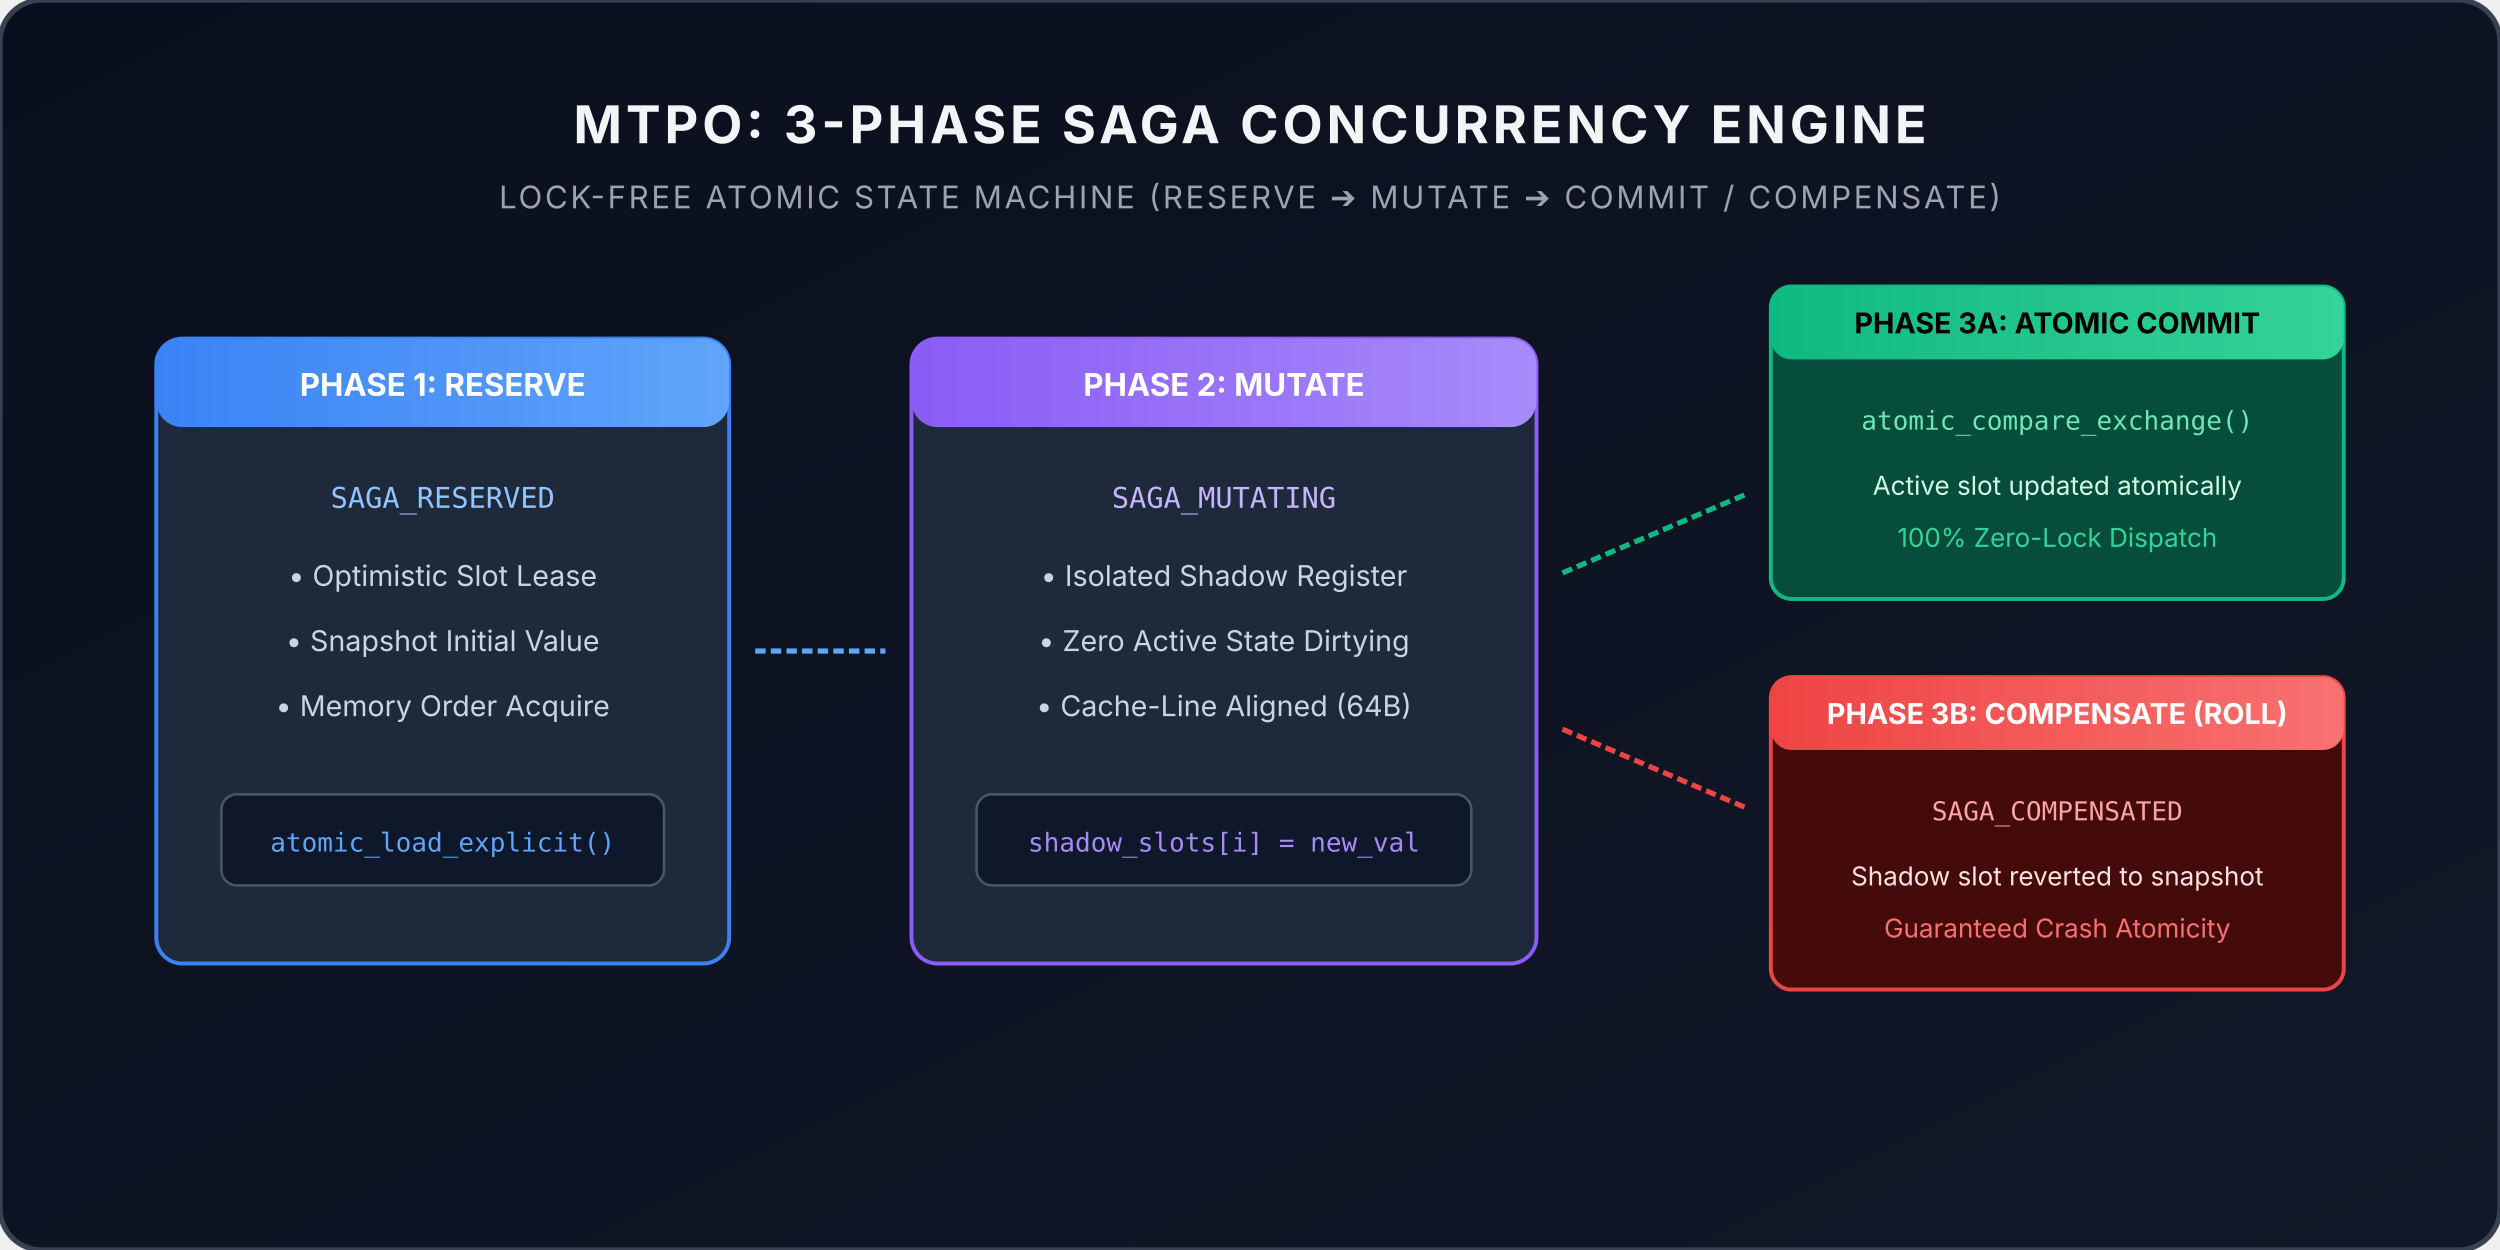
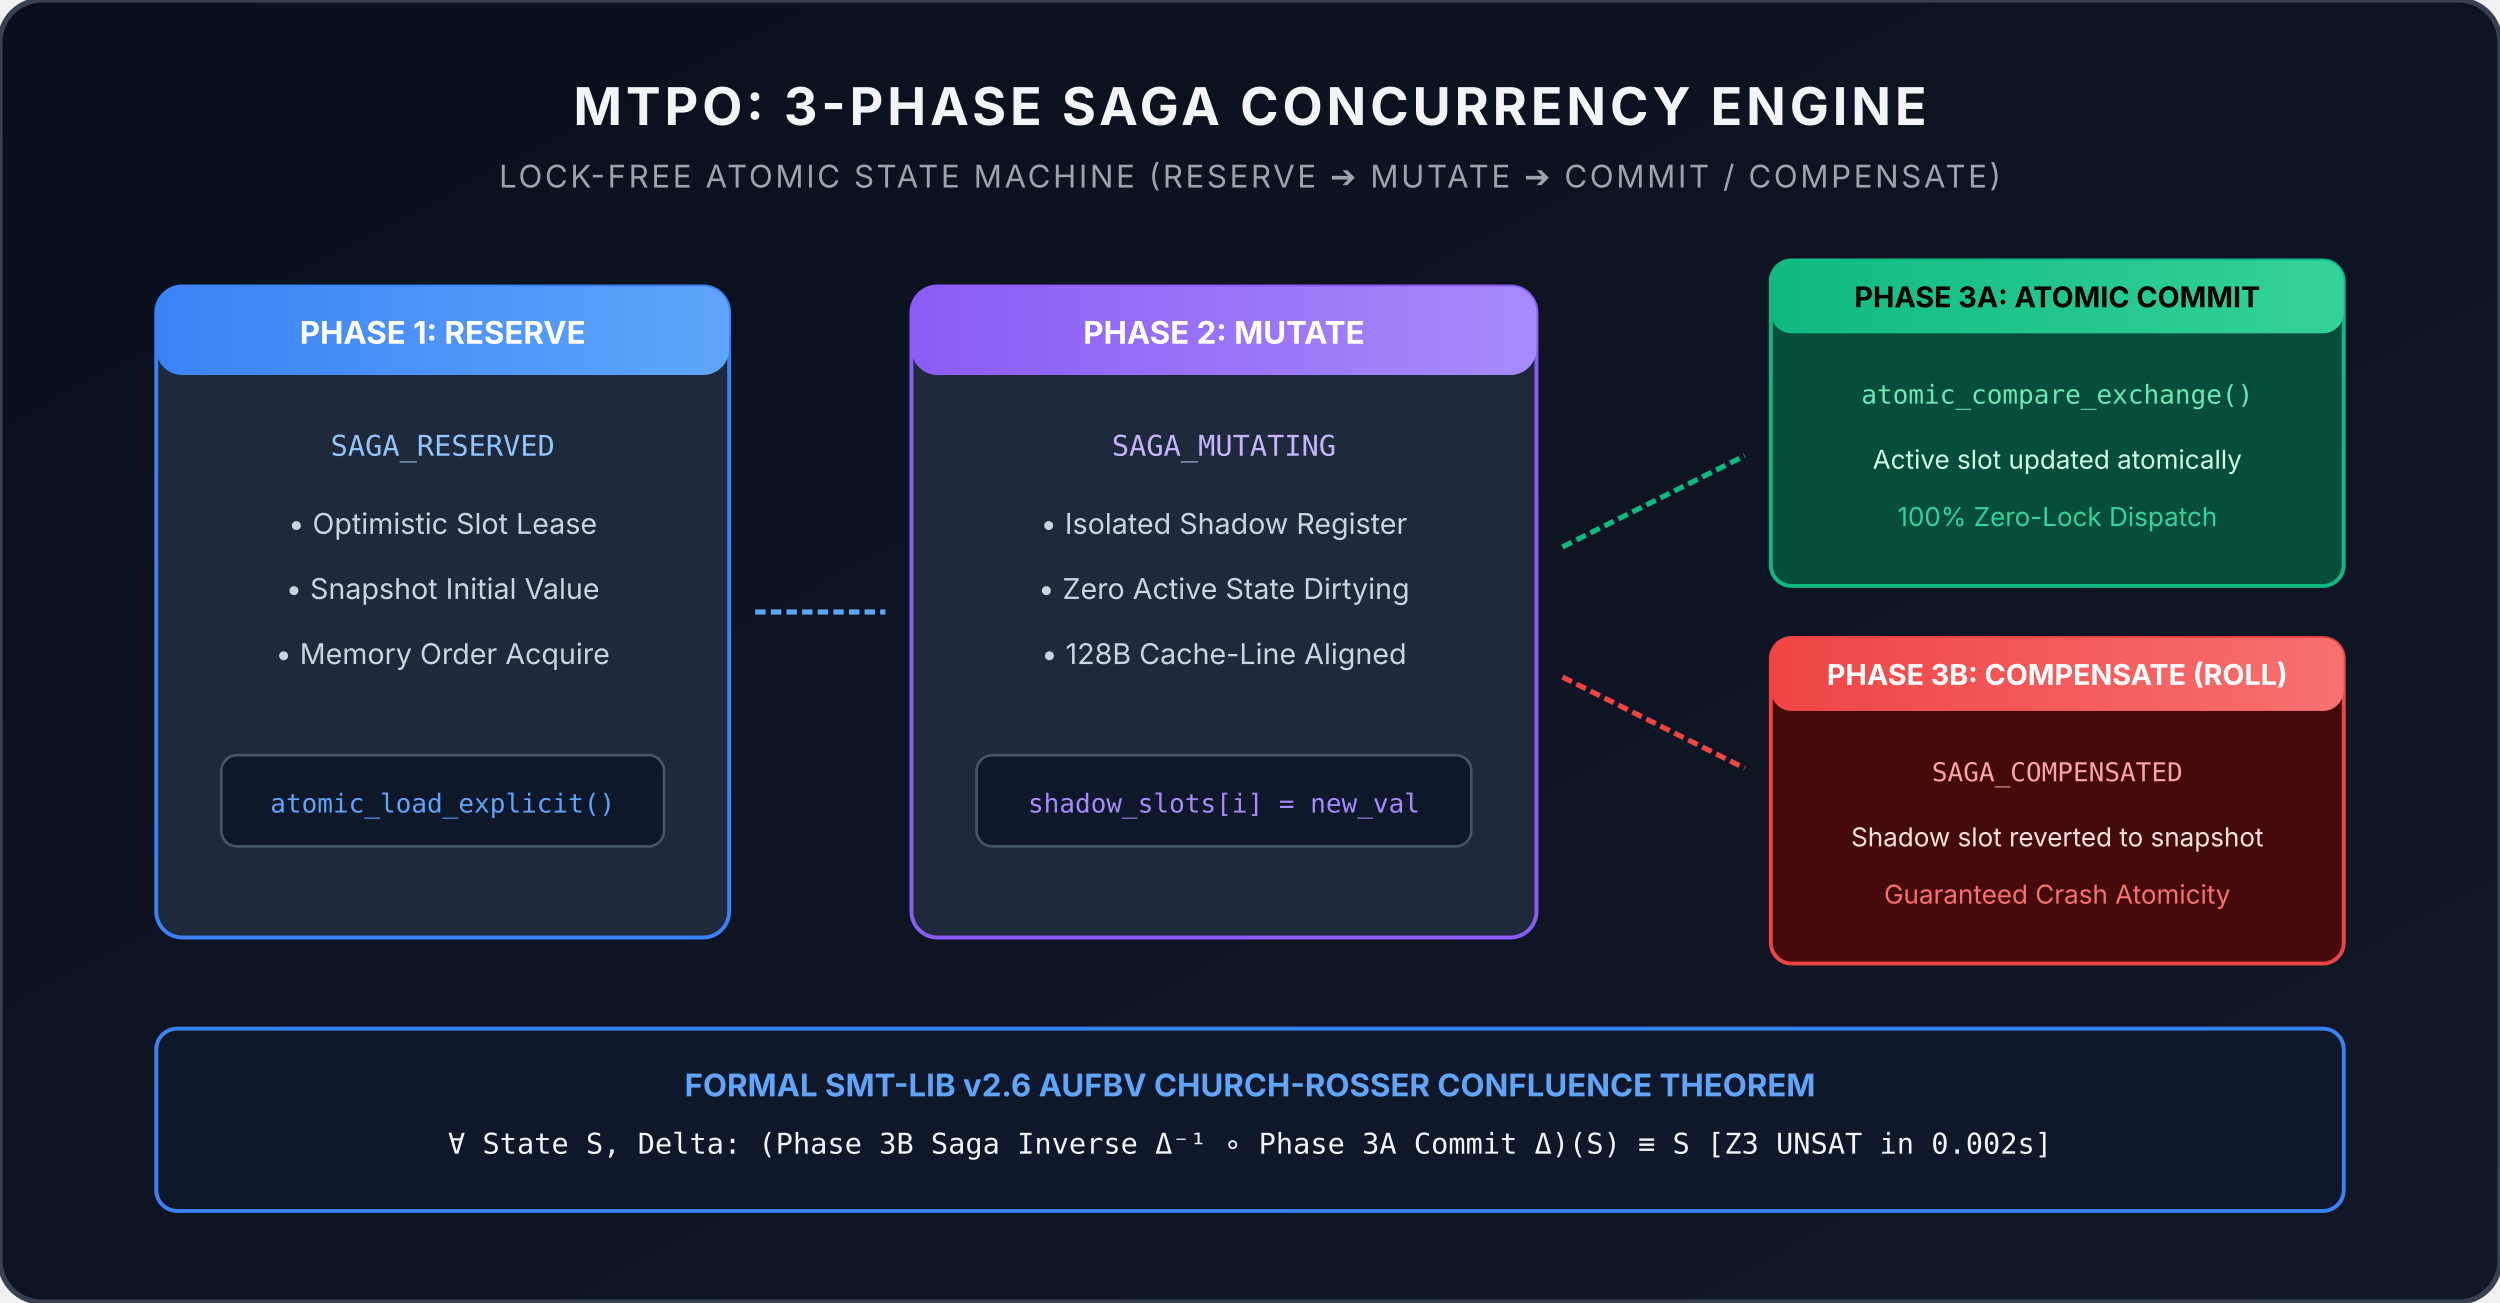
- <svg xmlns="http://www.w3.org/2000/svg" viewBox="0 0 960 480" width="100%" height="100%">
+ <svg xmlns="http://www.w3.org/2000/svg" viewBox="0 0 960 500" width="100%" height="100%">
  <defs>
    <linearGradient id="mtpoBg" x1="0%" y1="0%" x2="100%" y2="100%">
      <stop offset="0%" stop-color="#0a0f1d" />
      <stop offset="100%" stop-color="#111827" />
    </linearGradient>
    <linearGradient id="p1Grad" x1="0%" y1="0%" x2="100%" y2="0%">
      <stop offset="0%" stop-color="#3b82f6" />
      <stop offset="100%" stop-color="#60a5fa" />
    </linearGradient>
    <linearGradient id="p2Grad" x1="0%" y1="0%" x2="100%" y2="0%">
      <stop offset="0%" stop-color="#8b5cf6" />
      <stop offset="100%" stop-color="#a78bfa" />
    </linearGradient>
    <linearGradient id="p3Grad" x1="0%" y1="0%" x2="100%" y2="0%">
      <stop offset="0%" stop-color="#10b981" />
      <stop offset="100%" stop-color="#34d399" />
    </linearGradient>
    <linearGradient id="pRollGrad" x1="0%" y1="0%" x2="100%" y2="0%">
      <stop offset="0%" stop-color="#ef4444" />
      <stop offset="100%" stop-color="#f87171" />
    </linearGradient>
  </defs>
-   <rect width="960" height="480" rx="16" fill="url(#mtpoBg)" stroke="#374151" stroke-width="2" />
-   <text x="480" y="55" text-anchor="middle" font-family="-apple-system, sans-serif" font-size="20" font-weight="700" fill="#f3f4f6" letter-spacing="1.5">
+   <rect width="960" height="500" rx="16" fill="url(#mtpoBg)" stroke="#374151" stroke-width="2" />
+   <text x="480" y="48" text-anchor="middle" font-family="-apple-system, sans-serif" font-size="20" font-weight="700" fill="#f3f4f6" letter-spacing="1.5">
    MTPO: 3-PHASE SAGA CONCURRENCY ENGINE
  </text>
-   <text x="480" y="80" text-anchor="middle" font-family="-apple-system, sans-serif" font-size="12" fill="#9ca3af" letter-spacing="1">
+   <text x="480" y="72" text-anchor="middle" font-family="-apple-system, sans-serif" font-size="12" fill="#9ca3af" letter-spacing="1">
    LOCK-FREE ATOMIC STATE MACHINE (RESERVE ➔ MUTATE ➔ COMMIT / COMPENSATE)
  </text>
-   <g transform="translate(60, 130)">
-     <rect width="220" height="240" rx="10" fill="#1e293b" stroke="#3b82f6" stroke-width="1.5" />
+   <g transform="translate(60, 110)">
+     <rect width="220" height="250" rx="10" fill="#1e293b" stroke="#3b82f6" stroke-width="1.5" />
    <rect x="0" y="0" width="220" height="34" rx="10" fill="url(#p1Grad)" />
    <text x="110" y="22" text-anchor="middle" font-family="-apple-system, sans-serif" font-size="12" font-weight="700" fill="#ffffff">
      PHASE 1: RESERVE
    </text>
    <text x="110" y="65" text-anchor="middle" font-family="monospace" font-size="11" fill="#93c5fd">
      SAGA_RESERVED
    </text>
    <text x="110" y="95" text-anchor="middle" font-family="-apple-system, sans-serif" font-size="11" fill="#cbd5e1">
      • Optimistic Slot Lease
    </text>
    <text x="110" y="120" text-anchor="middle" font-family="-apple-system, sans-serif" font-size="11" fill="#cbd5e1">
      • Snapshot Initial Value
    </text>
    <text x="110" y="145" text-anchor="middle" font-family="-apple-system, sans-serif" font-size="11" fill="#cbd5e1">
      • Memory Order Acquire
    </text>
-     <rect x="25" y="175" width="170" height="35" rx="6" fill="#0f172a" stroke="#475569" />
-     <text x="110" y="197" text-anchor="middle" font-family="monospace" font-size="10" fill="#60a5fa">
+     <rect x="25" y="180" width="170" height="35" rx="6" fill="#0f172a" stroke="#475569" />
+     <text x="110" y="202" text-anchor="middle" font-family="monospace" font-size="10" fill="#60a5fa">
      atomic_load_explicit()
    </text>
  </g>
-   <path d="M 290 250 L 340 250" stroke="#60a5fa" stroke-width="2" stroke-dasharray="4 2" />
-   <g transform="translate(350, 130)">
-     <rect width="240" height="240" rx="10" fill="#1e293b" stroke="#8b5cf6" stroke-width="1.5" />
+   <path d="M 290 235 L 340 235" stroke="#60a5fa" stroke-width="2" stroke-dasharray="4 2" />
+   <g transform="translate(350, 110)">
+     <rect width="240" height="250" rx="10" fill="#1e293b" stroke="#8b5cf6" stroke-width="1.5" />
    <rect x="0" y="0" width="240" height="34" rx="10" fill="url(#p2Grad)" />
    <text x="120" y="22" text-anchor="middle" font-family="-apple-system, sans-serif" font-size="12" font-weight="700" fill="#ffffff">
      PHASE 2: MUTATE
    </text>
    <text x="120" y="65" text-anchor="middle" font-family="monospace" font-size="11" fill="#c4b5fd">
      SAGA_MUTATING
    </text>
    <text x="120" y="95" text-anchor="middle" font-family="-apple-system, sans-serif" font-size="11" fill="#cbd5e1">
      • Isolated Shadow Register
    </text>
    <text x="120" y="120" text-anchor="middle" font-family="-apple-system, sans-serif" font-size="11" fill="#cbd5e1">
      • Zero Active State Dirtying
    </text>
    <text x="120" y="145" text-anchor="middle" font-family="-apple-system, sans-serif" font-size="11" fill="#cbd5e1">
-       • Cache-Line Aligned (64B)
+       • 128B Cache-Line Aligned
    </text>
-     <rect x="25" y="175" width="190" height="35" rx="6" fill="#0f172a" stroke="#475569" />
-     <text x="120" y="197" text-anchor="middle" font-family="monospace" font-size="10" fill="#a78bfa">
+     <rect x="25" y="180" width="190" height="35" rx="6" fill="#0f172a" stroke="#475569" />
+     <text x="120" y="202" text-anchor="middle" font-family="monospace" font-size="10" fill="#a78bfa">
      shadow_slots[i] = new_val
    </text>
  </g>
-   <path d="M 600 220 L 670 190" stroke="#10b981" stroke-width="2" stroke-dasharray="4 2" />
-   <path d="M 600 280 L 670 310" stroke="#ef4444" stroke-width="2" stroke-dasharray="4 2" />
-   <g transform="translate(680, 110)">
-     <rect width="220" height="120" rx="8" fill="#064e3b" stroke="#10b981" stroke-width="1.5" />
+   <path d="M 600 210 L 670 175" stroke="#10b981" stroke-width="2" stroke-dasharray="4 2" />
+   <path d="M 600 260 L 670 295" stroke="#ef4444" stroke-width="2" stroke-dasharray="4 2" />
+   <g transform="translate(680, 100)">
+     <rect width="220" height="125" rx="8" fill="#064e3b" stroke="#10b981" stroke-width="1.5" />
    <rect x="0" y="0" width="220" height="28" rx="8" fill="url(#p3Grad)" />
    <text x="110" y="18" text-anchor="middle" font-family="-apple-system, sans-serif" font-size="11" font-weight="700" fill="#000000">
      PHASE 3A: ATOMIC COMMIT
    </text>
    <text x="110" y="55" text-anchor="middle" font-family="monospace" font-size="10" fill="#6ee7b7">
      atomic_compare_exchange()
    </text>
    <text x="110" y="80" text-anchor="middle" font-family="-apple-system, sans-serif" font-size="10" fill="#d1fae5">
      Active slot updated atomically
    </text>
-     <text x="110" y="100" text-anchor="middle" font-family="-apple-system, sans-serif" font-size="10" fill="#34d399">
+     <text x="110" y="102" text-anchor="middle" font-family="-apple-system, sans-serif" font-size="10" fill="#34d399">
      100% Zero-Lock Dispatch
    </text>
  </g>
-   <g transform="translate(680, 260)">
-     <rect width="220" height="120" rx="8" fill="#450a0a" stroke="#ef4444" stroke-width="1.5" />
+   <g transform="translate(680, 245)">
+     <rect width="220" height="125" rx="8" fill="#450a0a" stroke="#ef4444" stroke-width="1.5" />
    <rect x="0" y="0" width="220" height="28" rx="8" fill="url(#pRollGrad)" />
    <text x="110" y="18" text-anchor="middle" font-family="-apple-system, sans-serif" font-size="11" font-weight="700" fill="#ffffff">
      PHASE 3B: COMPENSATE (ROLL)
    </text>
    <text x="110" y="55" text-anchor="middle" font-family="monospace" font-size="10" fill="#fca5a5">
      SAGA_COMPENSATED
    </text>
    <text x="110" y="80" text-anchor="middle" font-family="-apple-system, sans-serif" font-size="10" fill="#fee2e2">
      Shadow slot reverted to snapshot
    </text>
-     <text x="110" y="100" text-anchor="middle" font-family="-apple-system, sans-serif" font-size="10" fill="#f87171">
+     <text x="110" y="102" text-anchor="middle" font-family="-apple-system, sans-serif" font-size="10" fill="#f87171">
      Guaranteed Crash Atomicity
    </text>
  </g>
+   <g transform="translate(60, 395)">
+     <rect width="840" height="70" rx="8" fill="#0f172a" stroke="#3b82f6" stroke-width="1.5" />
+     <text x="420" y="26" text-anchor="middle" font-family="-apple-system, sans-serif" font-size="12" font-weight="700" fill="#60a5fa">
+       FORMAL SMT-LIB v2.6 AUFBV CHURCH-ROSSER CONFLUENCE THEOREM
+     </text>
+     <text x="420" y="48" text-anchor="middle" font-family="monospace" font-size="11" fill="#f1f5f9">
+       ∀ State S, Delta: (Phase 3B Saga Inverse Δ⁻¹ ∘ Phase 3A Commit Δ)(S) ≡ S  [Z3 UNSAT in 0.002s]
+     </text>
+   </g>
</svg>
